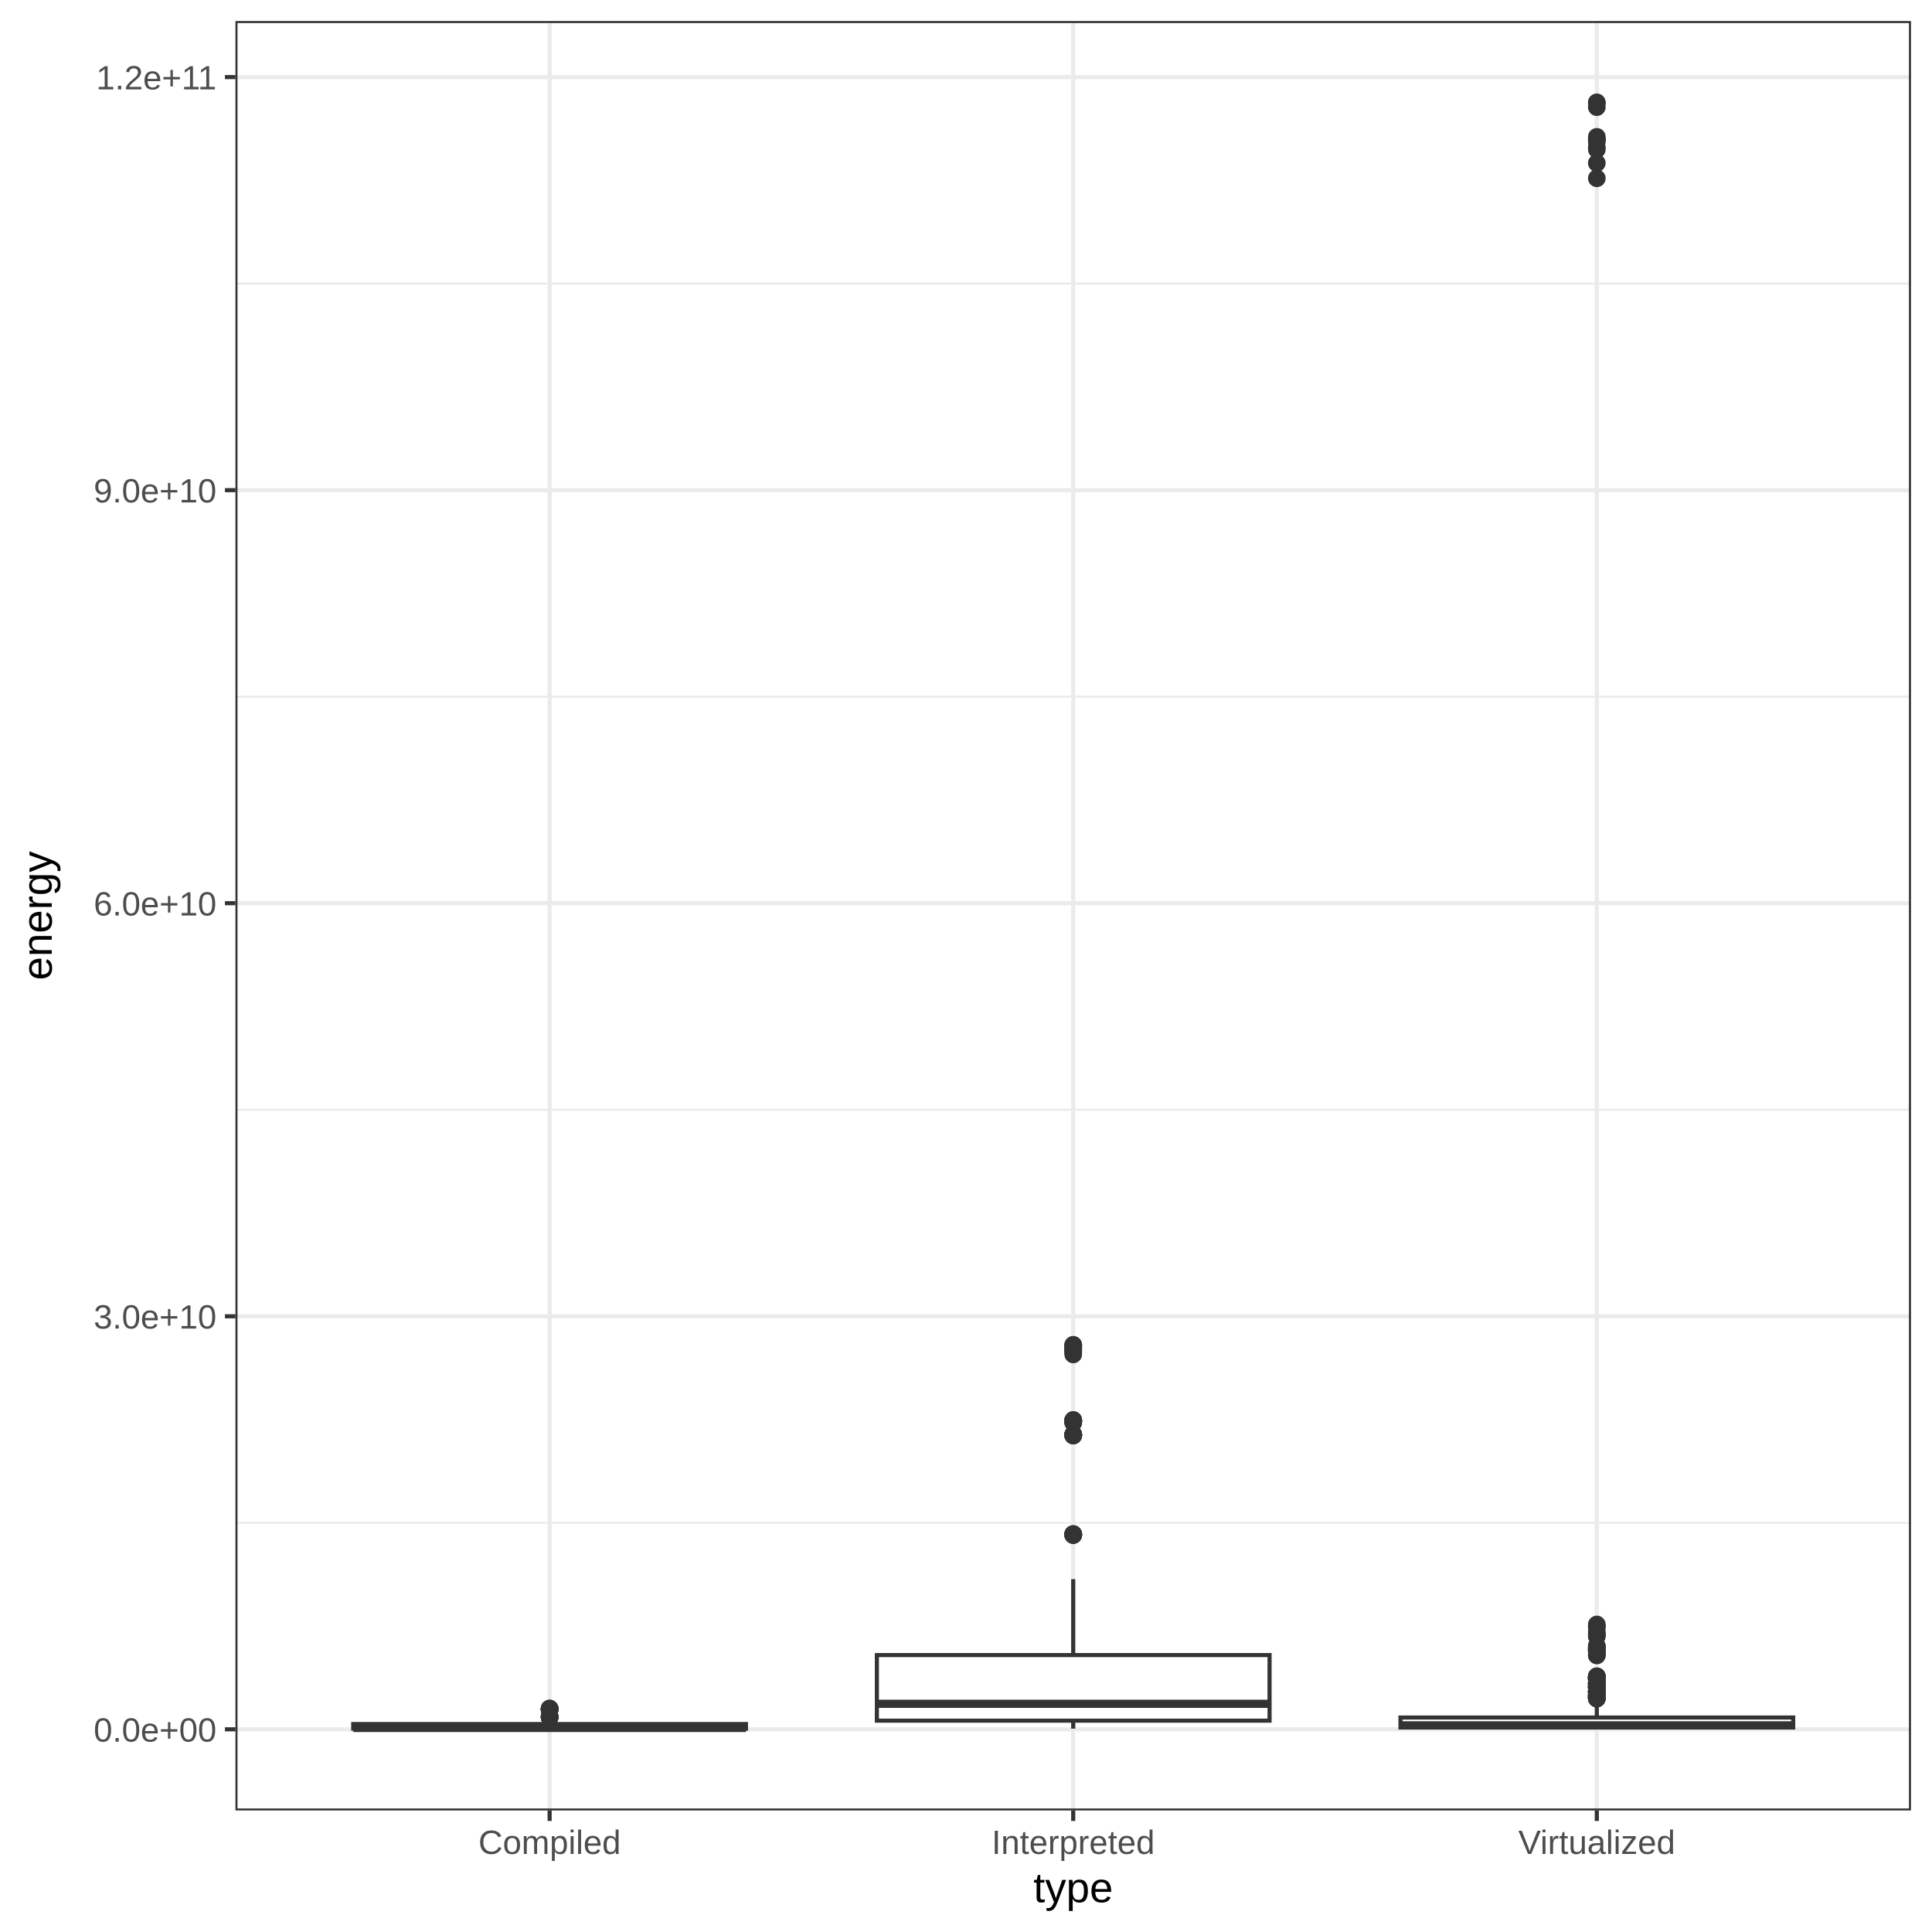
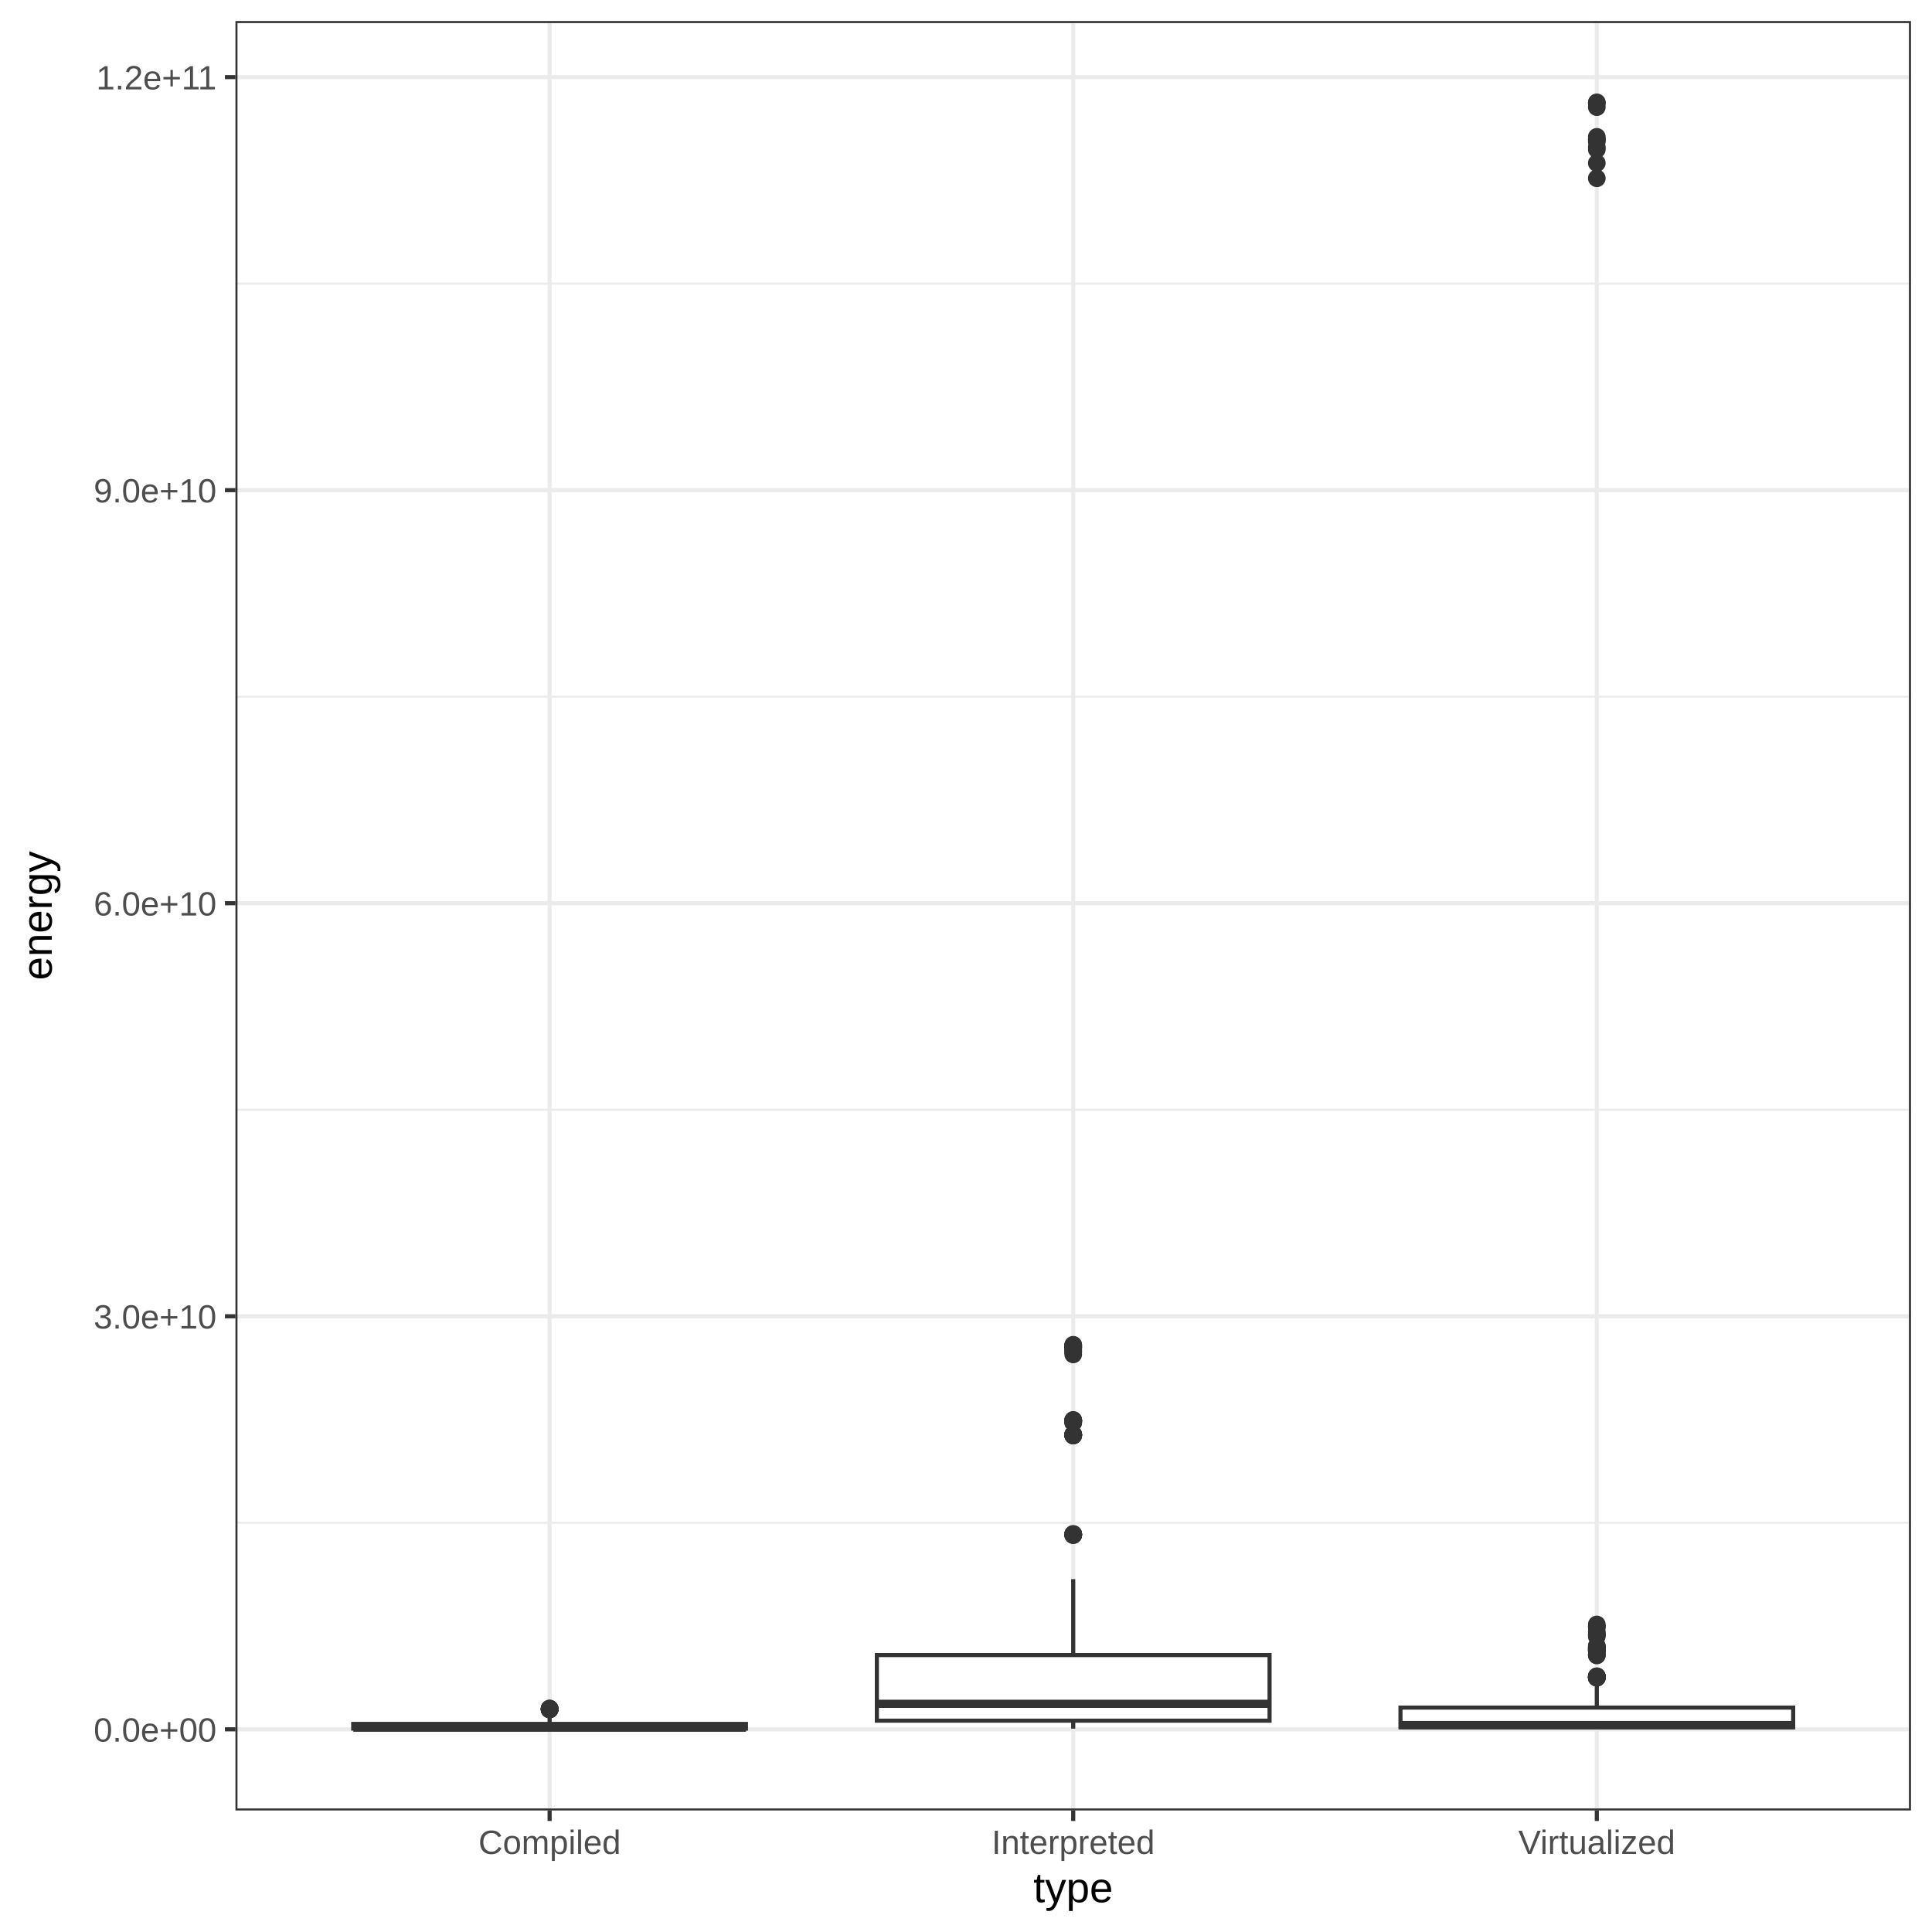
<svg xmlns="http://www.w3.org/2000/svg" class="svglite" width="504.00pt" height="504.00pt" viewBox="0 0 504.00 504.00">
  <defs>
    <style type="text/css">
    .svglite line, .svglite polyline, .svglite polygon, .svglite path, .svglite rect, .svglite circle {
      fill: none;
      stroke: #000000;
      stroke-linecap: round;
      stroke-linejoin: round;
      stroke-miterlimit: 10.00;
    }
    .svglite text {
      white-space: pre;
    }
  </style>
  </defs>
  <rect width="100%" height="100%" style="stroke: none; fill: #FFFFFF;" />
  <defs>
    <clipPath id="cpMC4wMHw1MDQuMDB8MC4wMHw1MDQuMDA=">
      <rect x="0.00" y="0.00" width="504.00" height="504.00" />
    </clipPath>
  </defs>
  <g clip-path="url(#cpMC4wMHw1MDQuMDB8MC4wMHw1MDQuMDA=)">
    <rect x="0.00" y="0.00" width="504.00" height="504.00" style="stroke-width: 1.07; stroke: #FFFFFF; fill: #FFFFFF;" />
  </g>
  <defs>
    <clipPath id="cpNjEuNDJ8NDk4LjUyfDUuNDh8NDcyLjI5">
      <rect x="61.42" y="5.48" width="437.10" height="466.82" />
    </clipPath>
  </defs>
  <g clip-path="url(#cpNjEuNDJ8NDk4LjUyfDUuNDh8NDcyLjI5)">
    <rect x="61.42" y="5.48" width="437.10" height="466.82" style="stroke-width: 1.07; stroke: none; fill: #FFFFFF;" />
    <polyline points="61.42,397.25 498.52,397.25 " style="stroke-width: 0.53; stroke: #EBEBEB; stroke-linecap: butt;" />
    <polyline points="61.42,289.50 498.52,289.50 " style="stroke-width: 0.53; stroke: #EBEBEB; stroke-linecap: butt;" />
    <polyline points="61.42,181.74 498.52,181.74 " style="stroke-width: 0.53; stroke: #EBEBEB; stroke-linecap: butt;" />
    <polyline points="61.42,73.99 498.52,73.99 " style="stroke-width: 0.53; stroke: #EBEBEB; stroke-linecap: butt;" />
    <polyline points="61.42,451.13 498.52,451.13 " style="stroke-width: 1.07; stroke: #EBEBEB; stroke-linecap: butt;" />
    <polyline points="61.42,343.38 498.52,343.38 " style="stroke-width: 1.07; stroke: #EBEBEB; stroke-linecap: butt;" />
    <polyline points="61.42,235.62 498.52,235.62 " style="stroke-width: 1.07; stroke: #EBEBEB; stroke-linecap: butt;" />
    <polyline points="61.42,127.87 498.52,127.87 " style="stroke-width: 1.07; stroke: #EBEBEB; stroke-linecap: butt;" />
    <polyline points="61.42,20.11 498.52,20.11 " style="stroke-width: 1.07; stroke: #EBEBEB; stroke-linecap: butt;" />
    <polyline points="143.38,472.29 143.38,5.48 " style="stroke-width: 1.07; stroke: #EBEBEB; stroke-linecap: butt;" />
    <polyline points="279.97,472.29 279.97,5.48 " style="stroke-width: 1.07; stroke: #EBEBEB; stroke-linecap: butt;" />
    <polyline points="416.56,472.29 416.56,5.48 " style="stroke-width: 1.07; stroke: #EBEBEB; stroke-linecap: butt;" />
    <circle cx="143.38" cy="445.79" r="1.95" style="stroke-width: 0.71; stroke: #333333; fill: #333333;" />
    <circle cx="143.38" cy="445.87" r="1.95" style="stroke-width: 0.71; stroke: #333333; fill: #333333;" />
    <circle cx="143.38" cy="445.83" r="1.95" style="stroke-width: 0.71; stroke: #333333; fill: #333333;" />
    <circle cx="143.38" cy="445.95" r="1.95" style="stroke-width: 0.71; stroke: #333333; fill: #333333;" />
    <circle cx="143.38" cy="445.86" r="1.95" style="stroke-width: 0.71; stroke: #333333; fill: #333333;" />
    <circle cx="143.38" cy="445.87" r="1.95" style="stroke-width: 0.71; stroke: #333333; fill: #333333;" />
    <circle cx="143.38" cy="445.97" r="1.95" style="stroke-width: 0.71; stroke: #333333; fill: #333333;" />
    <circle cx="143.38" cy="445.86" r="1.95" style="stroke-width: 0.71; stroke: #333333; fill: #333333;" />
    <circle cx="143.38" cy="445.74" r="1.95" style="stroke-width: 0.71; stroke: #333333; fill: #333333;" />
    <circle cx="143.38" cy="445.87" r="1.95" style="stroke-width: 0.71; stroke: #333333; fill: #333333;" />
    <circle cx="143.38" cy="445.68" r="1.95" style="stroke-width: 0.71; stroke: #333333; fill: #333333;" />
-     <circle cx="143.38" cy="447.93" r="1.95" style="stroke-width: 0.71; stroke: #333333; fill: #333333;" />
-     <circle cx="143.38" cy="447.94" r="1.95" style="stroke-width: 0.71; stroke: #333333; fill: #333333;" />
-     <circle cx="143.38" cy="447.91" r="1.95" style="stroke-width: 0.71; stroke: #333333; fill: #333333;" />
-     <circle cx="143.38" cy="447.93" r="1.95" style="stroke-width: 0.71; stroke: #333333; fill: #333333;" />
-     <circle cx="143.38" cy="447.90" r="1.95" style="stroke-width: 0.71; stroke: #333333; fill: #333333;" />
-     <circle cx="143.38" cy="447.94" r="1.95" style="stroke-width: 0.71; stroke: #333333; fill: #333333;" />
-     <circle cx="143.38" cy="447.91" r="1.95" style="stroke-width: 0.71; stroke: #333333; fill: #333333;" />
-     <line x1="143.38" y1="449.75" x2="143.38" y2="447.94" style="stroke-width: 1.07; stroke: #333333; stroke-linecap: butt;" />
-     <line x1="143.38" y1="450.95" x2="143.38" y2="451.08" style="stroke-width: 1.07; stroke: #333333; stroke-linecap: butt;" />
-     <polygon points="92.15,449.75 92.15,450.95 194.60,450.95 194.60,449.75 92.15,449.75 " style="stroke-width: 1.07; stroke: #333333; stroke-linecap: butt; stroke-linejoin: miter; fill: #FFFFFF;" />
-     <line x1="92.15" y1="450.77" x2="194.60" y2="450.77" style="stroke-width: 2.13; stroke: #333333; stroke-linecap: butt; stroke-linejoin: miter;" />
+     <line x1="143.38" y1="449.72" x2="143.38" y2="447.90" style="stroke-width: 1.07; stroke: #333333; stroke-linecap: butt;" />
+     <line x1="143.38" y1="450.94" x2="143.38" y2="451.08" style="stroke-width: 1.07; stroke: #333333; stroke-linecap: butt;" />
+     <polygon points="92.15,449.72 92.15,450.94 194.60,450.94 194.60,449.72 92.15,449.72 " style="stroke-width: 1.07; stroke: #333333; stroke-linecap: butt; stroke-linejoin: miter; fill: #FFFFFF;" />
+     <line x1="92.15" y1="450.70" x2="194.60" y2="450.70" style="stroke-width: 2.13; stroke: #333333; stroke-linecap: butt; stroke-linejoin: miter;" />
    <circle cx="279.97" cy="352.73" r="1.95" style="stroke-width: 0.71; stroke: #333333; fill: #333333;" />
    <circle cx="279.97" cy="351.00" r="1.95" style="stroke-width: 0.71; stroke: #333333; fill: #333333;" />
    <circle cx="279.97" cy="351.83" r="1.95" style="stroke-width: 0.71; stroke: #333333; fill: #333333;" />
    <circle cx="279.97" cy="350.81" r="1.95" style="stroke-width: 0.71; stroke: #333333; fill: #333333;" />
    <circle cx="279.97" cy="351.50" r="1.95" style="stroke-width: 0.71; stroke: #333333; fill: #333333;" />
    <circle cx="279.97" cy="352.11" r="1.95" style="stroke-width: 0.71; stroke: #333333; fill: #333333;" />
    <circle cx="279.97" cy="350.92" r="1.95" style="stroke-width: 0.71; stroke: #333333; fill: #333333;" />
    <circle cx="279.97" cy="352.55" r="1.95" style="stroke-width: 0.71; stroke: #333333; fill: #333333;" />
    <circle cx="279.97" cy="351.33" r="1.95" style="stroke-width: 0.71; stroke: #333333; fill: #333333;" />
    <circle cx="279.97" cy="353.33" r="1.95" style="stroke-width: 0.71; stroke: #333333; fill: #333333;" />
    <circle cx="279.97" cy="351.42" r="1.95" style="stroke-width: 0.71; stroke: #333333; fill: #333333;" />
    <circle cx="279.97" cy="374.24" r="1.95" style="stroke-width: 0.71; stroke: #333333; fill: #333333;" />
    <circle cx="279.97" cy="374.48" r="1.95" style="stroke-width: 0.71; stroke: #333333; fill: #333333;" />
    <circle cx="279.97" cy="374.29" r="1.95" style="stroke-width: 0.71; stroke: #333333; fill: #333333;" />
    <circle cx="279.97" cy="374.38" r="1.95" style="stroke-width: 0.71; stroke: #333333; fill: #333333;" />
    <circle cx="279.97" cy="374.50" r="1.95" style="stroke-width: 0.71; stroke: #333333; fill: #333333;" />
    <circle cx="279.97" cy="374.35" r="1.95" style="stroke-width: 0.71; stroke: #333333; fill: #333333;" />
    <circle cx="279.97" cy="374.35" r="1.95" style="stroke-width: 0.71; stroke: #333333; fill: #333333;" />
    <circle cx="279.97" cy="374.30" r="1.95" style="stroke-width: 0.71; stroke: #333333; fill: #333333;" />
    <circle cx="279.97" cy="374.28" r="1.95" style="stroke-width: 0.71; stroke: #333333; fill: #333333;" />
    <circle cx="279.97" cy="374.18" r="1.95" style="stroke-width: 0.71; stroke: #333333; fill: #333333;" />
    <circle cx="279.97" cy="374.33" r="1.95" style="stroke-width: 0.71; stroke: #333333; fill: #333333;" />
    <circle cx="279.97" cy="400.30" r="1.95" style="stroke-width: 0.71; stroke: #333333; fill: #333333;" />
    <circle cx="279.97" cy="400.43" r="1.95" style="stroke-width: 0.71; stroke: #333333; fill: #333333;" />
    <circle cx="279.97" cy="400.47" r="1.95" style="stroke-width: 0.71; stroke: #333333; fill: #333333;" />
    <circle cx="279.97" cy="400.36" r="1.95" style="stroke-width: 0.71; stroke: #333333; fill: #333333;" />
    <circle cx="279.97" cy="400.15" r="1.95" style="stroke-width: 0.71; stroke: #333333; fill: #333333;" />
    <circle cx="279.97" cy="400.22" r="1.95" style="stroke-width: 0.71; stroke: #333333; fill: #333333;" />
    <circle cx="279.97" cy="400.26" r="1.95" style="stroke-width: 0.71; stroke: #333333; fill: #333333;" />
    <circle cx="279.97" cy="400.30" r="1.95" style="stroke-width: 0.71; stroke: #333333; fill: #333333;" />
    <circle cx="279.97" cy="400.33" r="1.95" style="stroke-width: 0.71; stroke: #333333; fill: #333333;" />
    <circle cx="279.97" cy="400.30" r="1.95" style="stroke-width: 0.71; stroke: #333333; fill: #333333;" />
    <circle cx="279.97" cy="400.33" r="1.95" style="stroke-width: 0.71; stroke: #333333; fill: #333333;" />
    <circle cx="279.97" cy="370.63" r="1.95" style="stroke-width: 0.71; stroke: #333333; fill: #333333;" />
    <circle cx="279.97" cy="371.15" r="1.95" style="stroke-width: 0.71; stroke: #333333; fill: #333333;" />
    <circle cx="279.97" cy="370.58" r="1.95" style="stroke-width: 0.71; stroke: #333333; fill: #333333;" />
    <circle cx="279.97" cy="370.63" r="1.95" style="stroke-width: 0.71; stroke: #333333; fill: #333333;" />
    <circle cx="279.97" cy="370.61" r="1.95" style="stroke-width: 0.71; stroke: #333333; fill: #333333;" />
    <circle cx="279.97" cy="370.72" r="1.95" style="stroke-width: 0.71; stroke: #333333; fill: #333333;" />
    <circle cx="279.97" cy="370.52" r="1.95" style="stroke-width: 0.71; stroke: #333333; fill: #333333;" />
    <circle cx="279.97" cy="371.07" r="1.95" style="stroke-width: 0.71; stroke: #333333; fill: #333333;" />
    <circle cx="279.97" cy="370.41" r="1.95" style="stroke-width: 0.71; stroke: #333333; fill: #333333;" />
    <circle cx="279.97" cy="370.59" r="1.95" style="stroke-width: 0.71; stroke: #333333; fill: #333333;" />
    <circle cx="279.97" cy="370.88" r="1.95" style="stroke-width: 0.71; stroke: #333333; fill: #333333;" />
    <line x1="279.97" y1="431.76" x2="279.97" y2="411.95" style="stroke-width: 1.07; stroke: #333333; stroke-linecap: butt;" />
    <line x1="279.97" y1="448.87" x2="279.97" y2="450.95" style="stroke-width: 1.07; stroke: #333333; stroke-linecap: butt;" />
    <polygon points="228.75,431.76 228.75,448.87 331.19,448.87 331.19,431.76 228.75,431.76 " style="stroke-width: 1.07; stroke: #333333; stroke-linecap: butt; stroke-linejoin: miter; fill: #FFFFFF;" />
    <line x1="228.75" y1="444.47" x2="331.19" y2="444.47" style="stroke-width: 2.13; stroke: #333333; stroke-linecap: butt; stroke-linejoin: miter;" />
-     <circle cx="416.56" cy="438.10" r="1.95" style="stroke-width: 0.71; stroke: #333333; fill: #333333;" />
    <circle cx="416.56" cy="437.67" r="1.95" style="stroke-width: 0.71; stroke: #333333; fill: #333333;" />
    <circle cx="416.56" cy="437.53" r="1.95" style="stroke-width: 0.71; stroke: #333333; fill: #333333;" />
-     <circle cx="416.56" cy="437.94" r="1.95" style="stroke-width: 0.71; stroke: #333333; fill: #333333;" />
-     <circle cx="416.56" cy="437.99" r="1.95" style="stroke-width: 0.71; stroke: #333333; fill: #333333;" />
    <circle cx="416.56" cy="437.62" r="1.95" style="stroke-width: 0.71; stroke: #333333; fill: #333333;" />
-     <circle cx="416.56" cy="437.98" r="1.95" style="stroke-width: 0.71; stroke: #333333; fill: #333333;" />
-     <circle cx="416.56" cy="438.09" r="1.95" style="stroke-width: 0.71; stroke: #333333; fill: #333333;" />
    <circle cx="416.56" cy="437.65" r="1.95" style="stroke-width: 0.71; stroke: #333333; fill: #333333;" />
    <circle cx="416.56" cy="437.52" r="1.95" style="stroke-width: 0.71; stroke: #333333; fill: #333333;" />
-     <circle cx="416.56" cy="438.10" r="1.95" style="stroke-width: 0.71; stroke: #333333; fill: #333333;" />
    <circle cx="416.56" cy="437.32" r="1.95" style="stroke-width: 0.71; stroke: #333333; fill: #333333;" />
    <circle cx="416.56" cy="437.37" r="1.95" style="stroke-width: 0.71; stroke: #333333; fill: #333333;" />
    <circle cx="416.56" cy="437.61" r="1.95" style="stroke-width: 0.71; stroke: #333333; fill: #333333;" />
    <circle cx="416.56" cy="437.41" r="1.95" style="stroke-width: 0.71; stroke: #333333; fill: #333333;" />
    <circle cx="416.56" cy="437.64" r="1.95" style="stroke-width: 0.71; stroke: #333333; fill: #333333;" />
-     <circle cx="416.56" cy="437.73" r="1.95" style="stroke-width: 0.71; stroke: #333333; fill: #333333;" />
    <circle cx="416.56" cy="437.43" r="1.95" style="stroke-width: 0.71; stroke: #333333; fill: #333333;" />
    <circle cx="416.56" cy="437.44" r="1.95" style="stroke-width: 0.71; stroke: #333333; fill: #333333;" />
    <circle cx="416.56" cy="437.60" r="1.95" style="stroke-width: 0.71; stroke: #333333; fill: #333333;" />
    <circle cx="416.56" cy="437.29" r="1.95" style="stroke-width: 0.71; stroke: #333333; fill: #333333;" />
-     <circle cx="416.56" cy="437.74" r="1.95" style="stroke-width: 0.71; stroke: #333333; fill: #333333;" />
-     <circle cx="416.56" cy="442.84" r="1.95" style="stroke-width: 0.71; stroke: #333333; fill: #333333;" />
-     <circle cx="416.56" cy="442.76" r="1.95" style="stroke-width: 0.71; stroke: #333333; fill: #333333;" />
-     <circle cx="416.56" cy="443.03" r="1.95" style="stroke-width: 0.71; stroke: #333333; fill: #333333;" />
-     <circle cx="416.56" cy="442.85" r="1.95" style="stroke-width: 0.71; stroke: #333333; fill: #333333;" />
-     <circle cx="416.56" cy="442.97" r="1.95" style="stroke-width: 0.71; stroke: #333333; fill: #333333;" />
-     <circle cx="416.56" cy="442.81" r="1.95" style="stroke-width: 0.71; stroke: #333333; fill: #333333;" />
-     <circle cx="416.56" cy="443.02" r="1.95" style="stroke-width: 0.71; stroke: #333333; fill: #333333;" />
-     <circle cx="416.56" cy="443.14" r="1.95" style="stroke-width: 0.71; stroke: #333333; fill: #333333;" />
-     <circle cx="416.56" cy="442.95" r="1.95" style="stroke-width: 0.71; stroke: #333333; fill: #333333;" />
-     <circle cx="416.56" cy="442.82" r="1.95" style="stroke-width: 0.71; stroke: #333333; fill: #333333;" />
-     <circle cx="416.56" cy="442.83" r="1.95" style="stroke-width: 0.71; stroke: #333333; fill: #333333;" />
-     <circle cx="416.56" cy="439.09" r="1.95" style="stroke-width: 0.71; stroke: #333333; fill: #333333;" />
-     <circle cx="416.56" cy="439.31" r="1.95" style="stroke-width: 0.71; stroke: #333333; fill: #333333;" />
-     <circle cx="416.56" cy="439.36" r="1.95" style="stroke-width: 0.71; stroke: #333333; fill: #333333;" />
-     <circle cx="416.56" cy="439.16" r="1.95" style="stroke-width: 0.71; stroke: #333333; fill: #333333;" />
-     <circle cx="416.56" cy="438.96" r="1.95" style="stroke-width: 0.71; stroke: #333333; fill: #333333;" />
-     <circle cx="416.56" cy="439.28" r="1.95" style="stroke-width: 0.71; stroke: #333333; fill: #333333;" />
-     <circle cx="416.56" cy="439.06" r="1.95" style="stroke-width: 0.71; stroke: #333333; fill: #333333;" />
-     <circle cx="416.56" cy="438.86" r="1.95" style="stroke-width: 0.71; stroke: #333333; fill: #333333;" />
-     <circle cx="416.56" cy="439.26" r="1.95" style="stroke-width: 0.71; stroke: #333333; fill: #333333;" />
-     <circle cx="416.56" cy="439.37" r="1.95" style="stroke-width: 0.71; stroke: #333333; fill: #333333;" />
-     <circle cx="416.56" cy="439.42" r="1.95" style="stroke-width: 0.71; stroke: #333333; fill: #333333;" />
    <circle cx="416.56" cy="35.70" r="1.95" style="stroke-width: 0.71; stroke: #333333; fill: #333333;" />
    <circle cx="416.56" cy="26.70" r="1.95" style="stroke-width: 0.71; stroke: #333333; fill: #333333;" />
    <circle cx="416.56" cy="36.91" r="1.95" style="stroke-width: 0.71; stroke: #333333; fill: #333333;" />
    <circle cx="416.56" cy="36.31" r="1.95" style="stroke-width: 0.71; stroke: #333333; fill: #333333;" />
    <circle cx="416.56" cy="38.99" r="1.95" style="stroke-width: 0.71; stroke: #333333; fill: #333333;" />
    <circle cx="416.56" cy="42.54" r="1.95" style="stroke-width: 0.71; stroke: #333333; fill: #333333;" />
    <circle cx="416.56" cy="36.47" r="1.95" style="stroke-width: 0.71; stroke: #333333; fill: #333333;" />
    <circle cx="416.56" cy="26.90" r="1.95" style="stroke-width: 0.71; stroke: #333333; fill: #333333;" />
    <circle cx="416.56" cy="38.40" r="1.95" style="stroke-width: 0.71; stroke: #333333; fill: #333333;" />
    <circle cx="416.56" cy="46.51" r="1.95" style="stroke-width: 0.71; stroke: #333333; fill: #333333;" />
    <circle cx="416.56" cy="27.95" r="1.95" style="stroke-width: 0.71; stroke: #333333; fill: #333333;" />
    <circle cx="416.56" cy="431.50" r="1.95" style="stroke-width: 0.71; stroke: #333333; fill: #333333;" />
    <circle cx="416.56" cy="425.68" r="1.95" style="stroke-width: 0.71; stroke: #333333; fill: #333333;" />
    <circle cx="416.56" cy="424.38" r="1.95" style="stroke-width: 0.71; stroke: #333333; fill: #333333;" />
    <circle cx="416.56" cy="426.35" r="1.95" style="stroke-width: 0.71; stroke: #333333; fill: #333333;" />
    <circle cx="416.56" cy="423.77" r="1.95" style="stroke-width: 0.71; stroke: #333333; fill: #333333;" />
    <circle cx="416.56" cy="431.73" r="1.95" style="stroke-width: 0.71; stroke: #333333; fill: #333333;" />
    <circle cx="416.56" cy="424.40" r="1.95" style="stroke-width: 0.71; stroke: #333333; fill: #333333;" />
    <circle cx="416.56" cy="430.62" r="1.95" style="stroke-width: 0.71; stroke: #333333; fill: #333333;" />
    <circle cx="416.56" cy="431.86" r="1.95" style="stroke-width: 0.71; stroke: #333333; fill: #333333;" />
    <circle cx="416.56" cy="426.47" r="1.95" style="stroke-width: 0.71; stroke: #333333; fill: #333333;" />
    <circle cx="416.56" cy="426.91" r="1.95" style="stroke-width: 0.71; stroke: #333333; fill: #333333;" />
    <circle cx="416.56" cy="429.85" r="1.95" style="stroke-width: 0.71; stroke: #333333; fill: #333333;" />
    <circle cx="416.56" cy="430.41" r="1.95" style="stroke-width: 0.71; stroke: #333333; fill: #333333;" />
    <circle cx="416.56" cy="430.13" r="1.95" style="stroke-width: 0.71; stroke: #333333; fill: #333333;" />
    <circle cx="416.56" cy="430.19" r="1.95" style="stroke-width: 0.71; stroke: #333333; fill: #333333;" />
    <circle cx="416.56" cy="429.37" r="1.95" style="stroke-width: 0.71; stroke: #333333; fill: #333333;" />
    <circle cx="416.56" cy="430.33" r="1.95" style="stroke-width: 0.71; stroke: #333333; fill: #333333;" />
    <circle cx="416.56" cy="429.86" r="1.95" style="stroke-width: 0.71; stroke: #333333; fill: #333333;" />
    <circle cx="416.56" cy="429.92" r="1.95" style="stroke-width: 0.71; stroke: #333333; fill: #333333;" />
    <circle cx="416.56" cy="430.59" r="1.95" style="stroke-width: 0.71; stroke: #333333; fill: #333333;" />
    <circle cx="416.56" cy="430.71" r="1.95" style="stroke-width: 0.71; stroke: #333333; fill: #333333;" />
    <circle cx="416.56" cy="429.50" r="1.95" style="stroke-width: 0.71; stroke: #333333; fill: #333333;" />
-     <circle cx="416.56" cy="441.41" r="1.95" style="stroke-width: 0.71; stroke: #333333; fill: #333333;" />
-     <circle cx="416.56" cy="441.30" r="1.95" style="stroke-width: 0.71; stroke: #333333; fill: #333333;" />
-     <circle cx="416.56" cy="441.23" r="1.95" style="stroke-width: 0.71; stroke: #333333; fill: #333333;" />
-     <circle cx="416.56" cy="441.32" r="1.95" style="stroke-width: 0.71; stroke: #333333; fill: #333333;" />
-     <circle cx="416.56" cy="441.33" r="1.95" style="stroke-width: 0.71; stroke: #333333; fill: #333333;" />
-     <circle cx="416.56" cy="441.34" r="1.95" style="stroke-width: 0.71; stroke: #333333; fill: #333333;" />
-     <circle cx="416.56" cy="441.45" r="1.95" style="stroke-width: 0.71; stroke: #333333; fill: #333333;" />
-     <circle cx="416.56" cy="441.19" r="1.95" style="stroke-width: 0.71; stroke: #333333; fill: #333333;" />
-     <circle cx="416.56" cy="441.26" r="1.95" style="stroke-width: 0.71; stroke: #333333; fill: #333333;" />
-     <circle cx="416.56" cy="441.55" r="1.95" style="stroke-width: 0.71; stroke: #333333; fill: #333333;" />
-     <circle cx="416.56" cy="440.38" r="1.95" style="stroke-width: 0.71; stroke: #333333; fill: #333333;" />
-     <circle cx="416.56" cy="440.00" r="1.95" style="stroke-width: 0.71; stroke: #333333; fill: #333333;" />
-     <circle cx="416.56" cy="440.23" r="1.95" style="stroke-width: 0.71; stroke: #333333; fill: #333333;" />
-     <circle cx="416.56" cy="440.25" r="1.95" style="stroke-width: 0.71; stroke: #333333; fill: #333333;" />
-     <circle cx="416.56" cy="440.08" r="1.95" style="stroke-width: 0.71; stroke: #333333; fill: #333333;" />
-     <circle cx="416.56" cy="440.12" r="1.95" style="stroke-width: 0.71; stroke: #333333; fill: #333333;" />
-     <circle cx="416.56" cy="439.90" r="1.95" style="stroke-width: 0.71; stroke: #333333; fill: #333333;" />
-     <circle cx="416.56" cy="439.92" r="1.95" style="stroke-width: 0.71; stroke: #333333; fill: #333333;" />
-     <circle cx="416.56" cy="440.02" r="1.95" style="stroke-width: 0.71; stroke: #333333; fill: #333333;" />
-     <circle cx="416.56" cy="440.06" r="1.95" style="stroke-width: 0.71; stroke: #333333; fill: #333333;" />
-     <circle cx="416.56" cy="439.85" r="1.95" style="stroke-width: 0.71; stroke: #333333; fill: #333333;" />
-     <circle cx="416.56" cy="440.25" r="1.95" style="stroke-width: 0.71; stroke: #333333; fill: #333333;" />
-     <circle cx="416.56" cy="442.26" r="1.95" style="stroke-width: 0.71; stroke: #333333; fill: #333333;" />
-     <circle cx="416.56" cy="442.23" r="1.95" style="stroke-width: 0.71; stroke: #333333; fill: #333333;" />
-     <circle cx="416.56" cy="442.46" r="1.95" style="stroke-width: 0.71; stroke: #333333; fill: #333333;" />
-     <circle cx="416.56" cy="442.25" r="1.95" style="stroke-width: 0.71; stroke: #333333; fill: #333333;" />
-     <circle cx="416.56" cy="442.53" r="1.95" style="stroke-width: 0.71; stroke: #333333; fill: #333333;" />
-     <circle cx="416.56" cy="442.42" r="1.95" style="stroke-width: 0.71; stroke: #333333; fill: #333333;" />
-     <circle cx="416.56" cy="442.31" r="1.95" style="stroke-width: 0.71; stroke: #333333; fill: #333333;" />
-     <circle cx="416.56" cy="442.20" r="1.95" style="stroke-width: 0.71; stroke: #333333; fill: #333333;" />
-     <circle cx="416.56" cy="442.03" r="1.95" style="stroke-width: 0.71; stroke: #333333; fill: #333333;" />
-     <circle cx="416.56" cy="441.31" r="1.95" style="stroke-width: 0.71; stroke: #333333; fill: #333333;" />
-     <circle cx="416.56" cy="442.33" r="1.95" style="stroke-width: 0.71; stroke: #333333; fill: #333333;" />
-     <line x1="416.56" y1="448.05" x2="416.56" y2="444.94" style="stroke-width: 1.07; stroke: #333333; stroke-linecap: butt;" />
-     <line x1="416.56" y1="450.65" x2="416.56" y2="451.01" style="stroke-width: 1.07; stroke: #333333; stroke-linecap: butt;" />
-     <polygon points="365.34,448.05 365.34,450.65 467.79,450.65 467.79,448.05 365.34,448.05 " style="stroke-width: 1.07; stroke: #333333; stroke-linecap: butt; stroke-linejoin: miter; fill: #FFFFFF;" />
-     <line x1="365.34" y1="450.09" x2="467.79" y2="450.09" style="stroke-width: 2.13; stroke: #333333; stroke-linecap: butt; stroke-linejoin: miter;" />
+     <line x1="416.56" y1="445.46" x2="416.56" y2="437.73" style="stroke-width: 1.07; stroke: #333333; stroke-linecap: butt;" />
+     <line x1="416.56" y1="450.62" x2="416.56" y2="451.01" style="stroke-width: 1.07; stroke: #333333; stroke-linecap: butt;" />
+     <polygon points="365.34,445.46 365.34,450.62 467.79,450.62 467.79,445.46 365.34,445.46 " style="stroke-width: 1.07; stroke: #333333; stroke-linecap: butt; stroke-linejoin: miter; fill: #FFFFFF;" />
+     <line x1="365.34" y1="450.01" x2="467.79" y2="450.01" style="stroke-width: 2.13; stroke: #333333; stroke-linecap: butt; stroke-linejoin: miter;" />
    <rect x="61.42" y="5.48" width="437.10" height="466.82" style="stroke-width: 1.07; stroke: #333333;" />
  </g>
  <g clip-path="url(#cpMC4wMHw1MDQuMDB8MC4wMHw1MDQuMDA=)">
    <text x="56.49" y="454.34" text-anchor="end" style="font-size: 8.80px;fill: #4D4D4D; font-family: &quot;Liberation Sans&quot;;" textLength="37.96px" lengthAdjust="spacingAndGlyphs">0.0e+00</text>
    <text x="56.49" y="346.58" text-anchor="end" style="font-size: 8.80px;fill: #4D4D4D; font-family: &quot;Liberation Sans&quot;;" textLength="37.96px" lengthAdjust="spacingAndGlyphs">3.0e+10</text>
    <text x="56.49" y="238.83" text-anchor="end" style="font-size: 8.80px;fill: #4D4D4D; font-family: &quot;Liberation Sans&quot;;" textLength="37.96px" lengthAdjust="spacingAndGlyphs">6.0e+10</text>
    <text x="56.49" y="131.07" text-anchor="end" style="font-size: 8.80px;fill: #4D4D4D; font-family: &quot;Liberation Sans&quot;;" textLength="37.96px" lengthAdjust="spacingAndGlyphs">9.0e+10</text>
    <text x="56.49" y="23.32" text-anchor="end" style="font-size: 8.80px;fill: #4D4D4D; font-family: &quot;Liberation Sans&quot;;" textLength="37.96px" lengthAdjust="spacingAndGlyphs">1.2e+11</text>
    <polyline points="58.68,451.13 61.42,451.13 " style="stroke-width: 1.07; stroke: #333333; stroke-linecap: butt;" />
    <polyline points="58.68,343.38 61.42,343.38 " style="stroke-width: 1.07; stroke: #333333; stroke-linecap: butt;" />
    <polyline points="58.68,235.62 61.42,235.62 " style="stroke-width: 1.07; stroke: #333333; stroke-linecap: butt;" />
    <polyline points="58.68,127.87 61.42,127.87 " style="stroke-width: 1.07; stroke: #333333; stroke-linecap: butt;" />
    <polyline points="58.68,20.11 61.42,20.11 " style="stroke-width: 1.07; stroke: #333333; stroke-linecap: butt;" />
    <polyline points="143.38,475.03 143.38,472.29 " style="stroke-width: 1.07; stroke: #333333; stroke-linecap: butt;" />
    <polyline points="279.97,475.03 279.97,472.29 " style="stroke-width: 1.07; stroke: #333333; stroke-linecap: butt;" />
    <polyline points="416.56,475.03 416.56,472.29 " style="stroke-width: 1.07; stroke: #333333; stroke-linecap: butt;" />
    <text x="143.38" y="483.64" text-anchor="middle" style="font-size: 8.80px;fill: #4D4D4D; font-family: &quot;Liberation Sans&quot;;" textLength="41.58px" lengthAdjust="spacingAndGlyphs">Compiled</text>
    <text x="279.97" y="483.64" text-anchor="middle" style="font-size: 8.80px;fill: #4D4D4D; font-family: &quot;Liberation Sans&quot;;" textLength="49.51px" lengthAdjust="spacingAndGlyphs">Interpreted</text>
    <text x="416.56" y="483.64" text-anchor="middle" style="font-size: 8.80px;fill: #4D4D4D; font-family: &quot;Liberation Sans&quot;;" textLength="46.81px" lengthAdjust="spacingAndGlyphs">Virtualized</text>
    <text x="279.97" y="496.23" text-anchor="middle" style="font-size: 11.00px; font-family: &quot;Liberation Sans&quot;;" textLength="24.57px" lengthAdjust="spacingAndGlyphs">type</text>
    <text transform="translate(13.50,238.89) rotate(-90)" text-anchor="middle" style="font-size: 11.00px; font-family: &quot;Liberation Sans&quot;;" textLength="38.33px" lengthAdjust="spacingAndGlyphs">energy</text>
  </g>
</svg>
